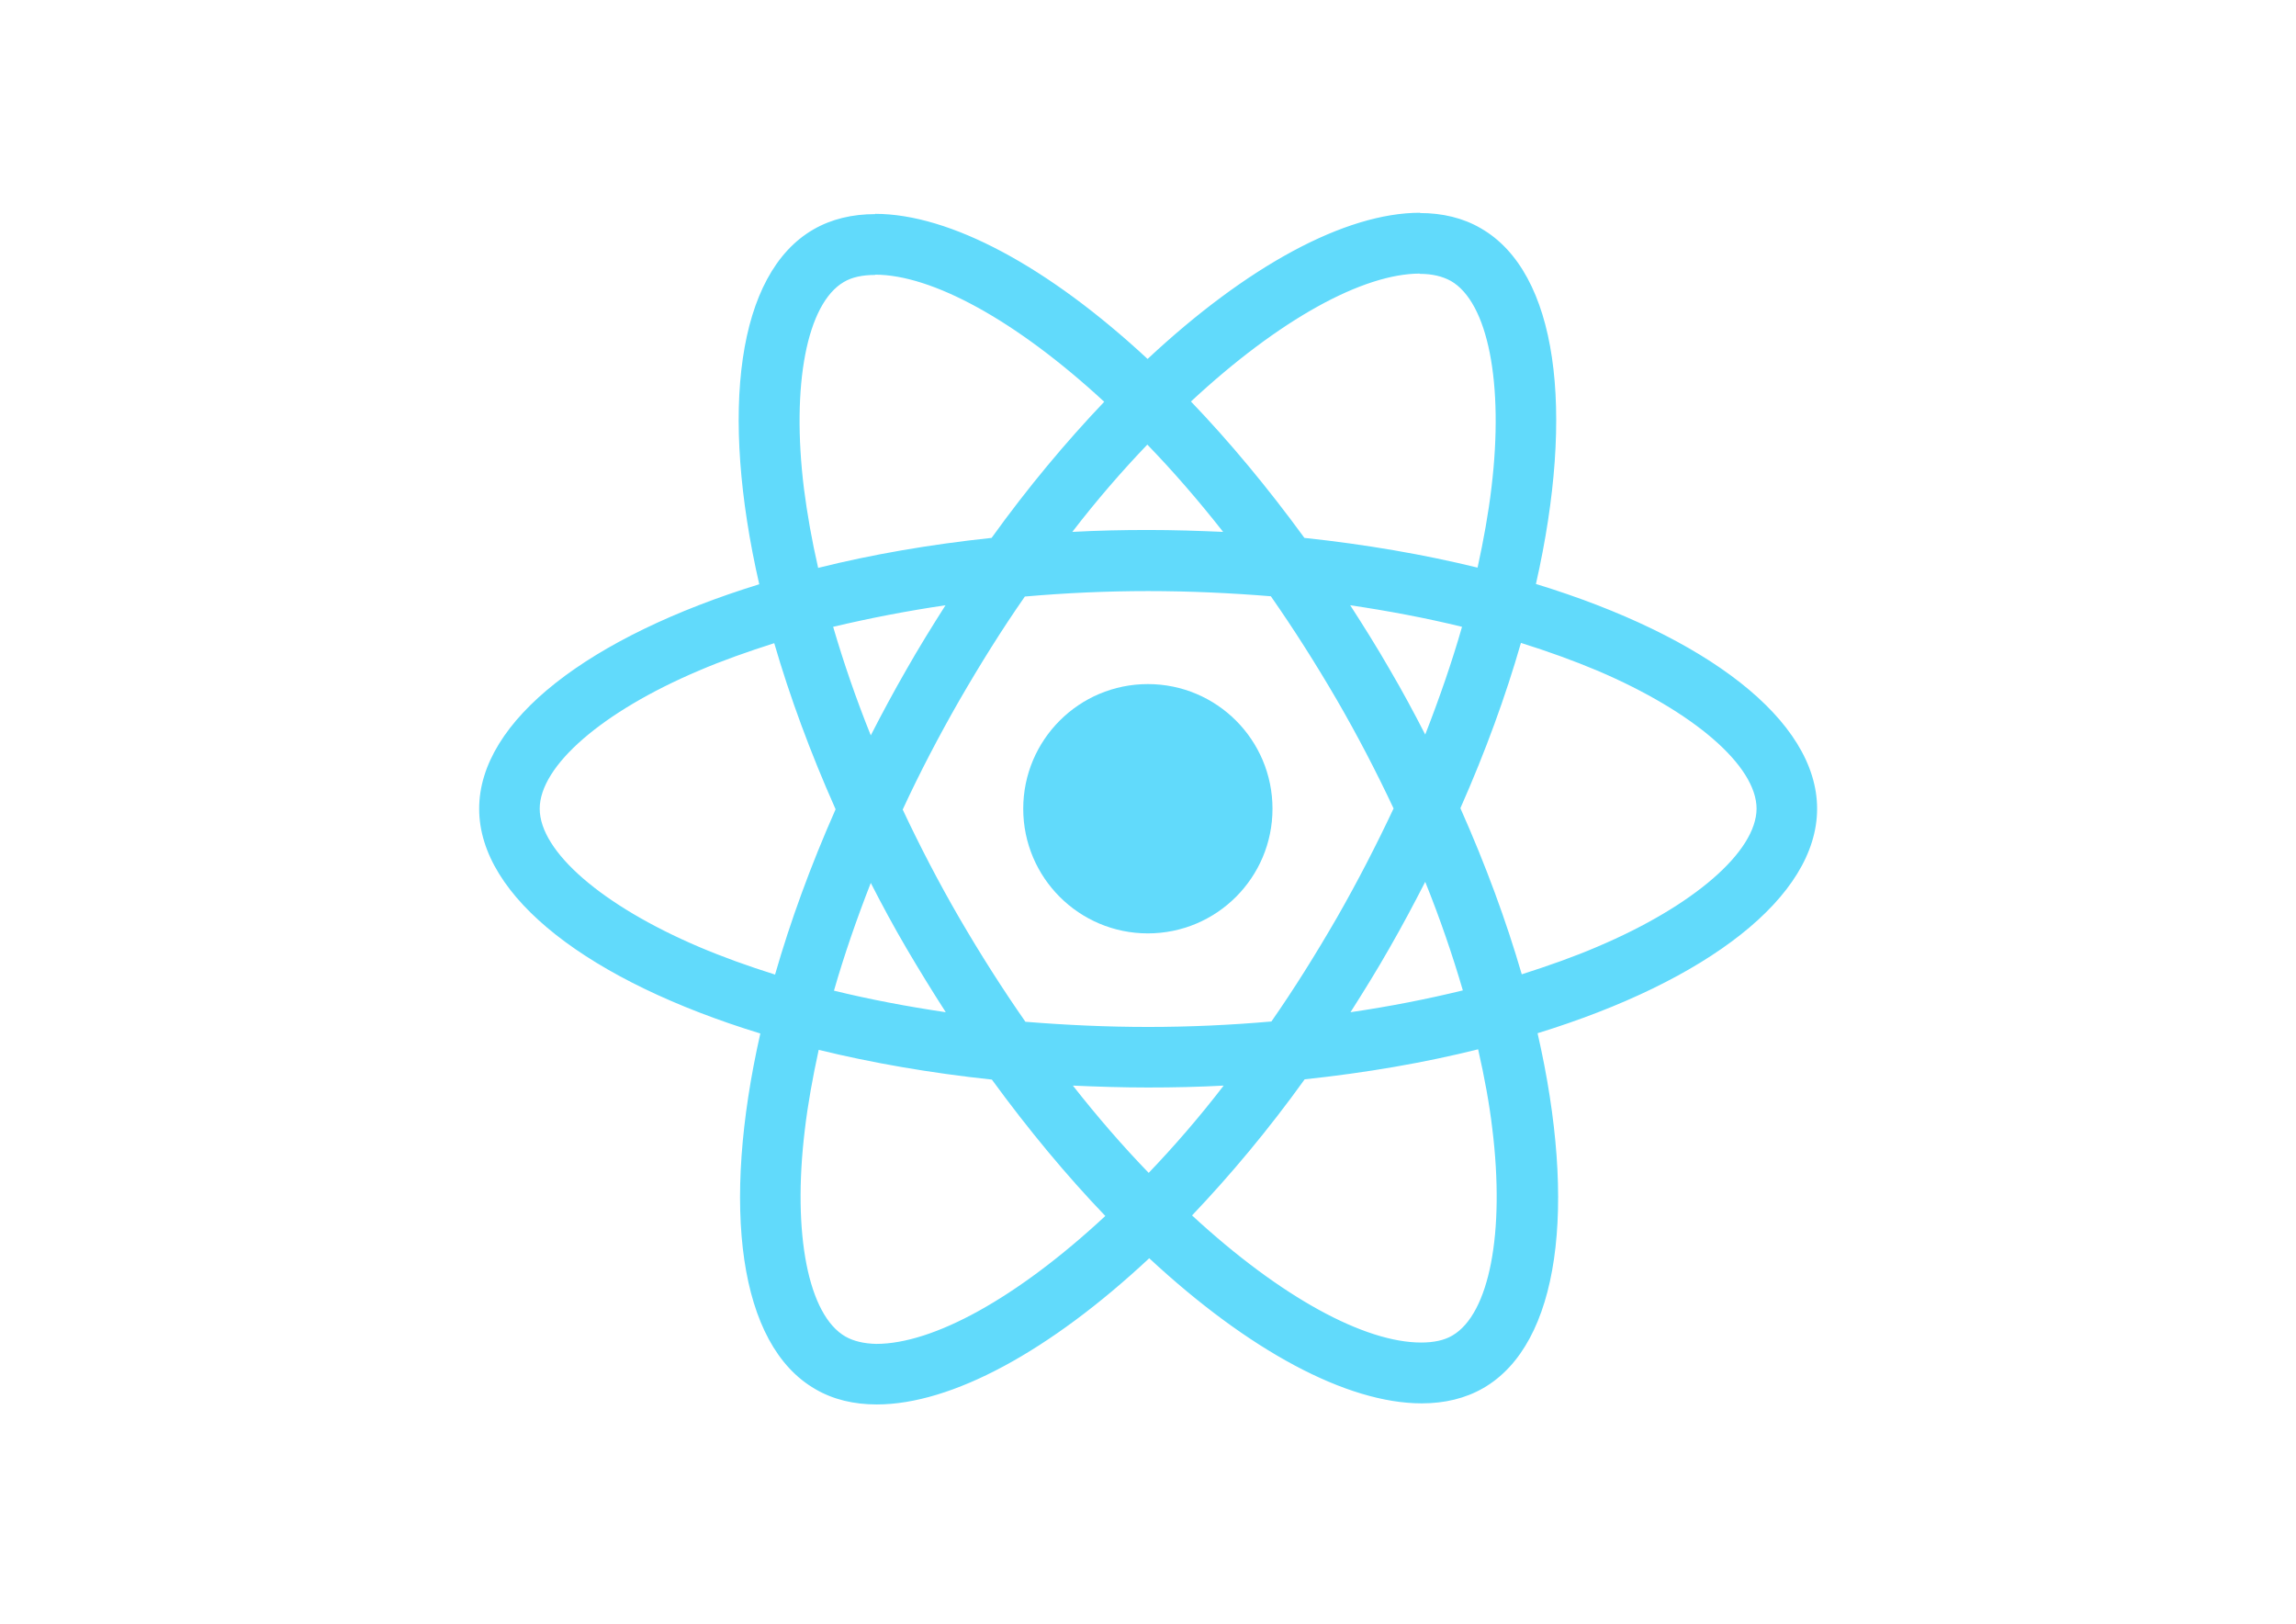
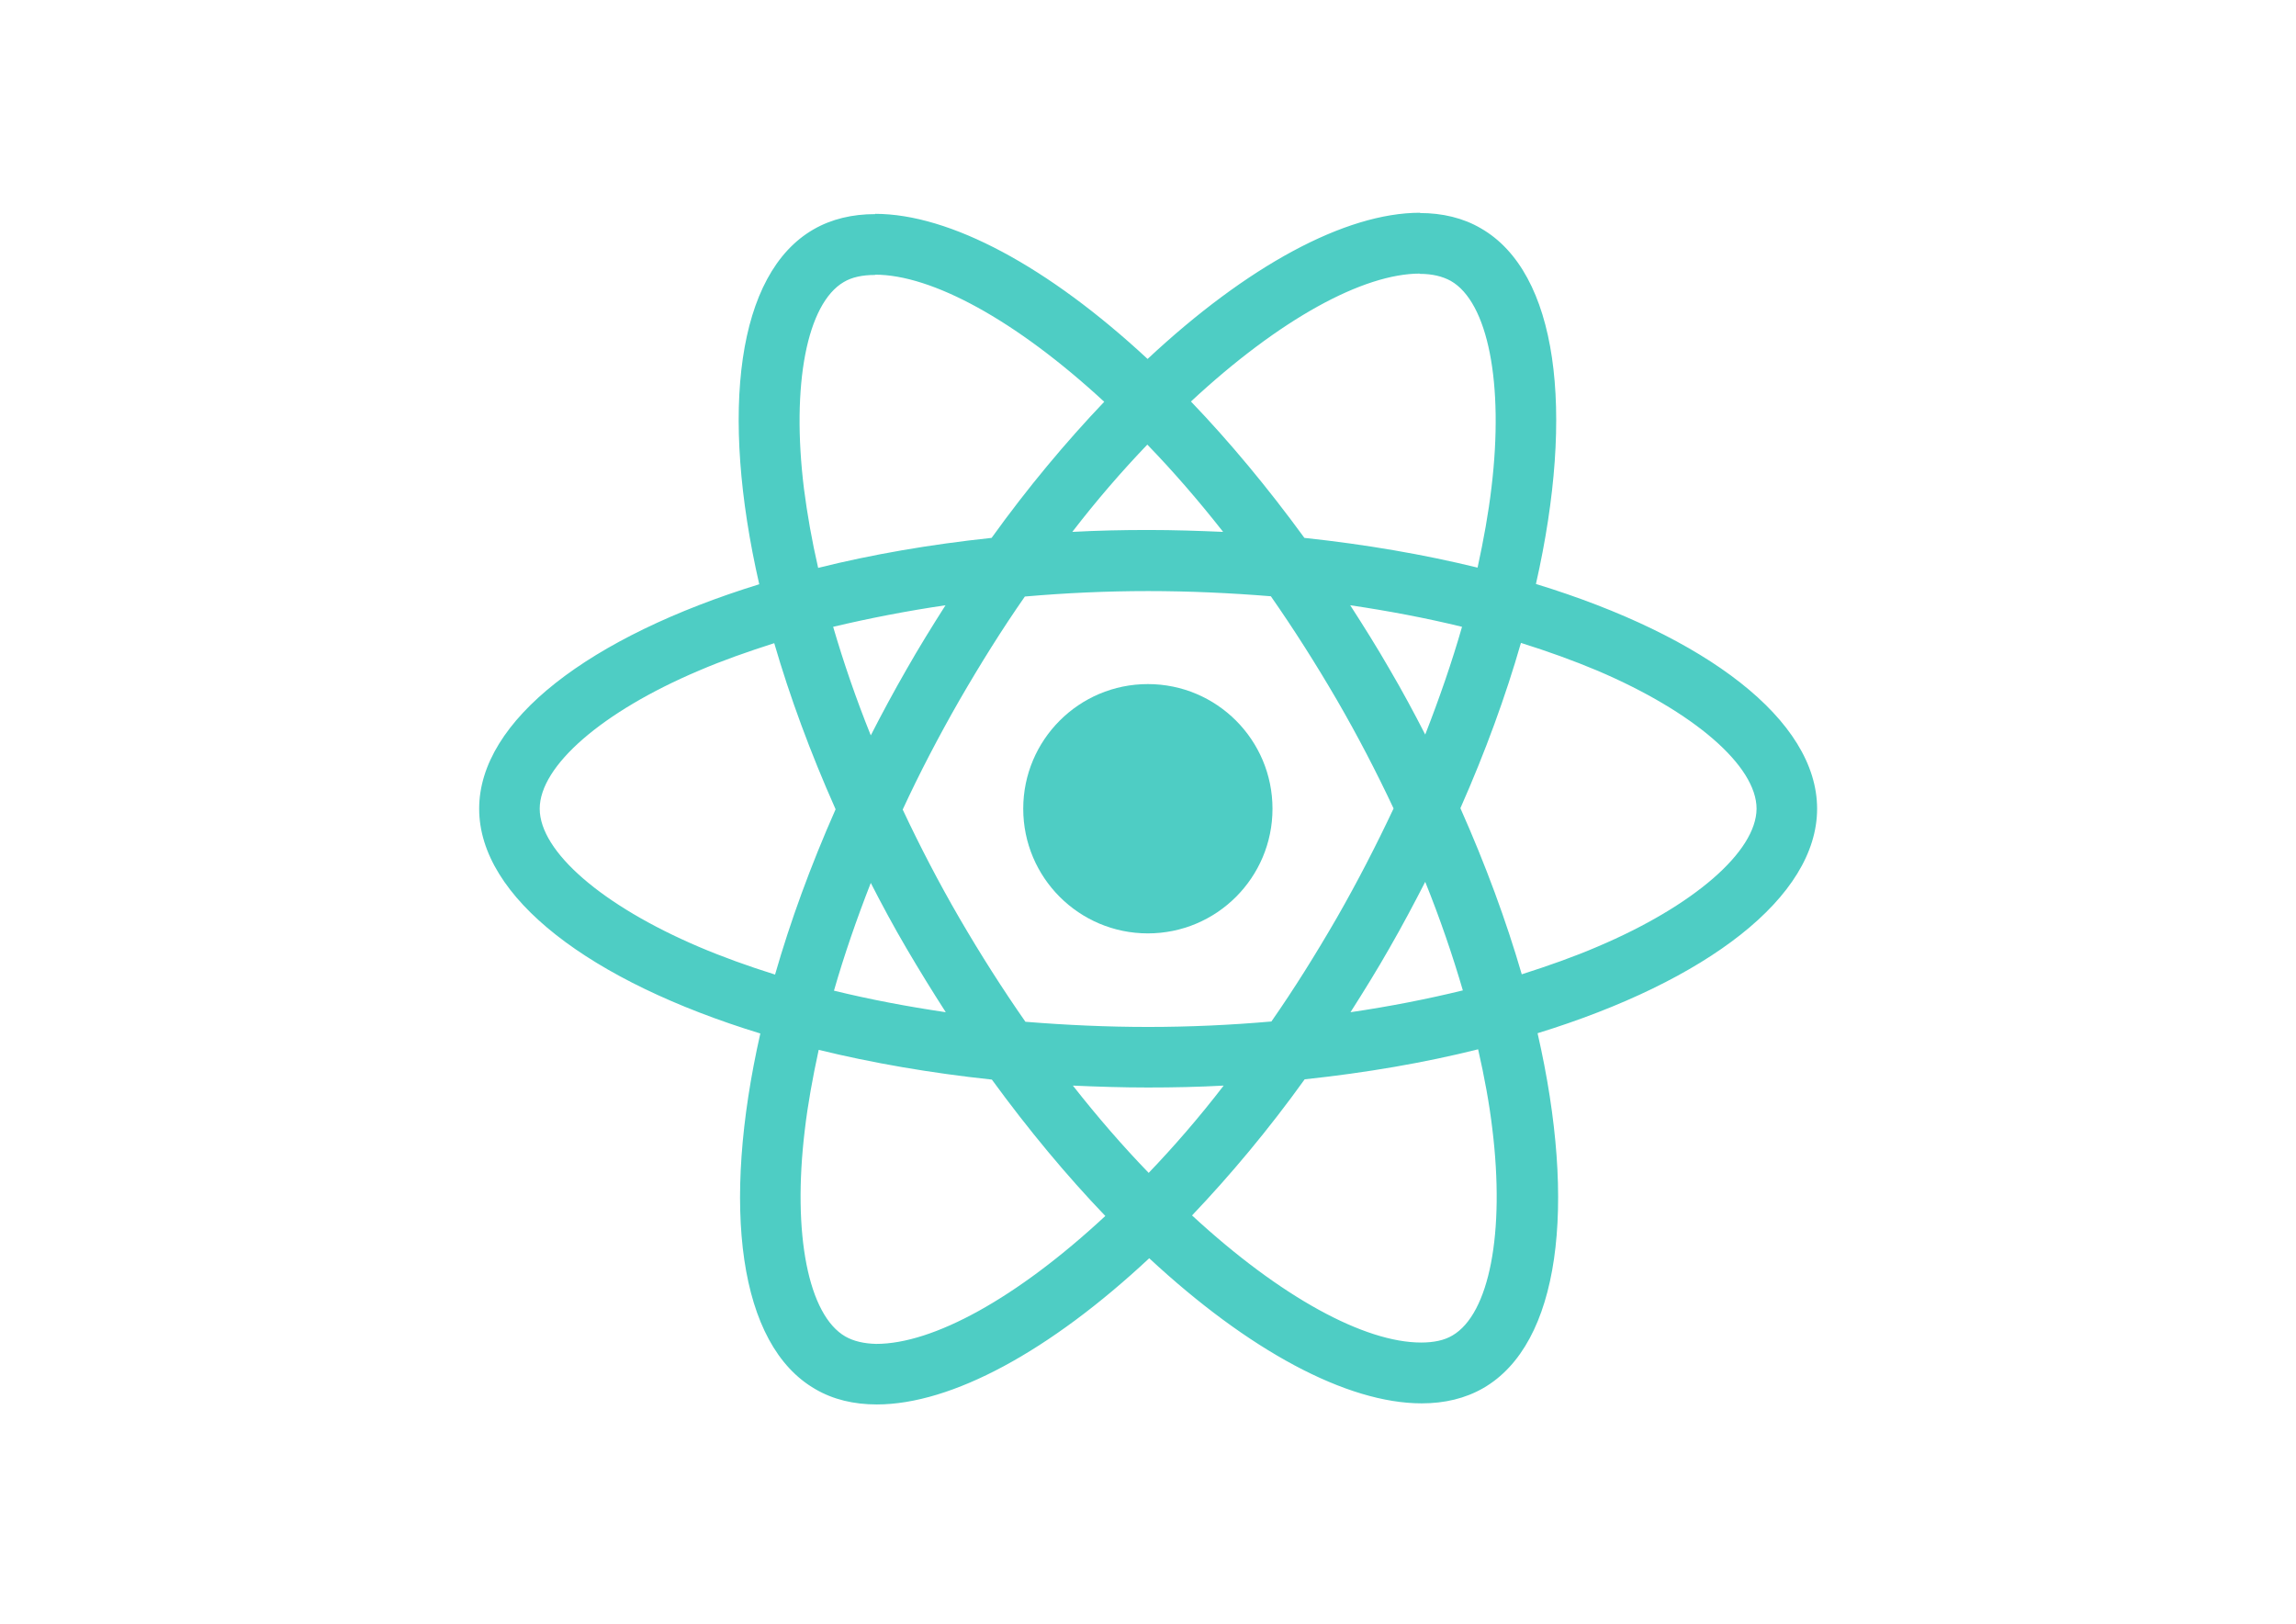
<svg xmlns="http://www.w3.org/2000/svg" viewBox="0 0 841.9 595.3">
-   <g fill="#61DAFB">
+   <g fill="#4ECDC4">
    <path d="M666.3 296.5c0-32.5-40.7-63.3-103.1-82.4 14.4-63.6 8-114.2-20.2-130.4-6.5-3.8-14.1-5.6-22.4-5.6v22.3c4.6 0 8.3.9 11.4 2.6 13.6 7.8 19.5 37.5 14.9 75.7-1.1 9.4-2.9 19.3-5.1 29.4-19.6-4.8-41-8.5-63.5-10.9-13.5-18.5-27.5-35.3-41.6-50 32.6-30.3 63.2-46.9 84-46.9V78c-27.5 0-63.5 19.6-99.9 53.6-36.4-33.8-72.4-53.2-99.9-53.2v22.3c20.7 0 51.4 16.5 84 46.6-14 14.7-28 31.4-41.3 49.9-22.6 2.4-44 6.1-63.6 11-2.3-10-4-19.7-5.2-29-4.7-38.2 1.1-67.9 14.6-75.8 3-1.8 6.9-2.6 11.5-2.6V78.5c-8.4 0-16 1.8-22.6 5.6-28.1 16.2-34.4 66.7-19.9 130.1-62.2 19.2-102.7 49.9-102.7 82.3 0 32.5 40.7 63.3 103.1 82.4-14.4 63.6-8 114.2 20.2 130.4 6.5 3.8 14.1 5.6 22.5 5.6 27.5 0 63.5-19.6 99.9-53.6 36.4 33.8 72.4 53.2 99.9 53.2 8.4 0 16-1.8 22.6-5.6 28.1-16.2 34.4-66.7 19.9-130.1 62-19.1 102.5-49.9 102.5-82.3zm-130.2-66.7c-3.7 12.9-8.3 26.2-13.5 39.5-4.1-8-8.4-16-13.1-24-4.6-8-9.5-15.8-14.4-23.4 14.2 2.1 27.9 4.7 41 7.9zm-45.8 106.5c-7.8 13.5-15.8 26.3-24.1 38.2-14.9 1.3-30 2-45.2 2-15.1 0-30.2-.7-45-1.9-8.3-11.9-16.4-24.6-24.2-38-7.6-13.1-14.5-26.4-20.8-39.8 6.2-13.4 13.2-26.8 20.7-39.9 7.8-13.5 15.8-26.3 24.1-38.2 14.9-1.3 30-2 45.2-2 15.1 0 30.2.7 45 1.9 8.3 11.9 16.4 24.6 24.2 38 7.6 13.1 14.5 26.4 20.8 39.8-6.3 13.4-13.2 26.8-20.7 39.9zm32.3-13c5.4 13.4 10 26.8 13.8 39.8-13.1 3.2-26.9 5.9-41.2 8 4.9-7.7 9.8-15.6 14.4-23.7 4.6-8 8.9-16.1 13-24.1zM421.2 430c-9.3-9.6-18.6-20.3-27.8-32 9 .4 18.2.7 27.5.7 9.4 0 18.7-.2 27.8-.7-9 11.7-18.3 22.4-27.5 32zm-74.4-58.9c-14.2-2.1-27.9-4.7-41-7.9 3.7-12.9 8.3-26.2 13.5-39.5 4.1 8 8.4 16 13.1 24 4.7 8 9.5 15.8 14.4 23.4zM420.7 163c9.3 9.6 18.6 20.3 27.8 32-9-.4-18.2-.7-27.5-.7-9.4 0-18.7.2-27.8.7 9-11.7 18.3-22.4 27.5-32zm-74 58.9c-4.9 7.7-9.8 15.6-14.4 23.7-4.6 8-8.9 16-13 24-5.4-13.4-10-26.8-13.8-39.8 13.1-3.1 26.9-5.8 41.2-7.9zm-90.5 125.2c-35.4-15.1-58.3-34.9-58.3-50.6 0-15.7 22.9-35.6 58.3-50.6 8.6-3.7 18-7 27.7-10.1 5.7 19.6 13.2 40 22.5 60.9-9.2 20.8-16.6 41.1-22.2 60.6-9.9-3.1-19.3-6.5-28-10.2zM310 490c-13.6-7.8-19.5-37.5-14.9-75.7 1.1-9.4 2.9-19.3 5.1-29.4 19.6 4.8 41 8.5 63.5 10.9 13.5 18.5 27.5 35.3 41.6 50-32.6 30.3-63.2 46.9-84 46.9-4.5-.1-8.3-1-11.3-2.7zm237.2-76.2c4.7 38.2-1.1 67.9-14.6 75.8-3 1.8-6.9 2.6-11.5 2.6-20.7 0-51.4-16.5-84-46.6 14-14.7 28-31.4 41.3-49.9 22.6-2.4 44-6.1 63.6-11 2.3 10.1 4.1 19.8 5.2 29.1zm38.5-66.7c-8.6 3.7-18 7-27.7 10.1-5.7-19.6-13.2-40-22.5-60.9 9.2-20.8 16.6-41.1 22.2-60.6 9.9 3.1 19.3 6.5 28.1 10.2 35.4 15.1 58.3 34.9 58.3 50.6-.1 15.7-23 35.6-58.4 50.6zM320.8 78.4z" />
    <circle cx="420.9" cy="296.5" r="45.7" />
    <path d="M520.5 78.1z" />
  </g>
</svg>
